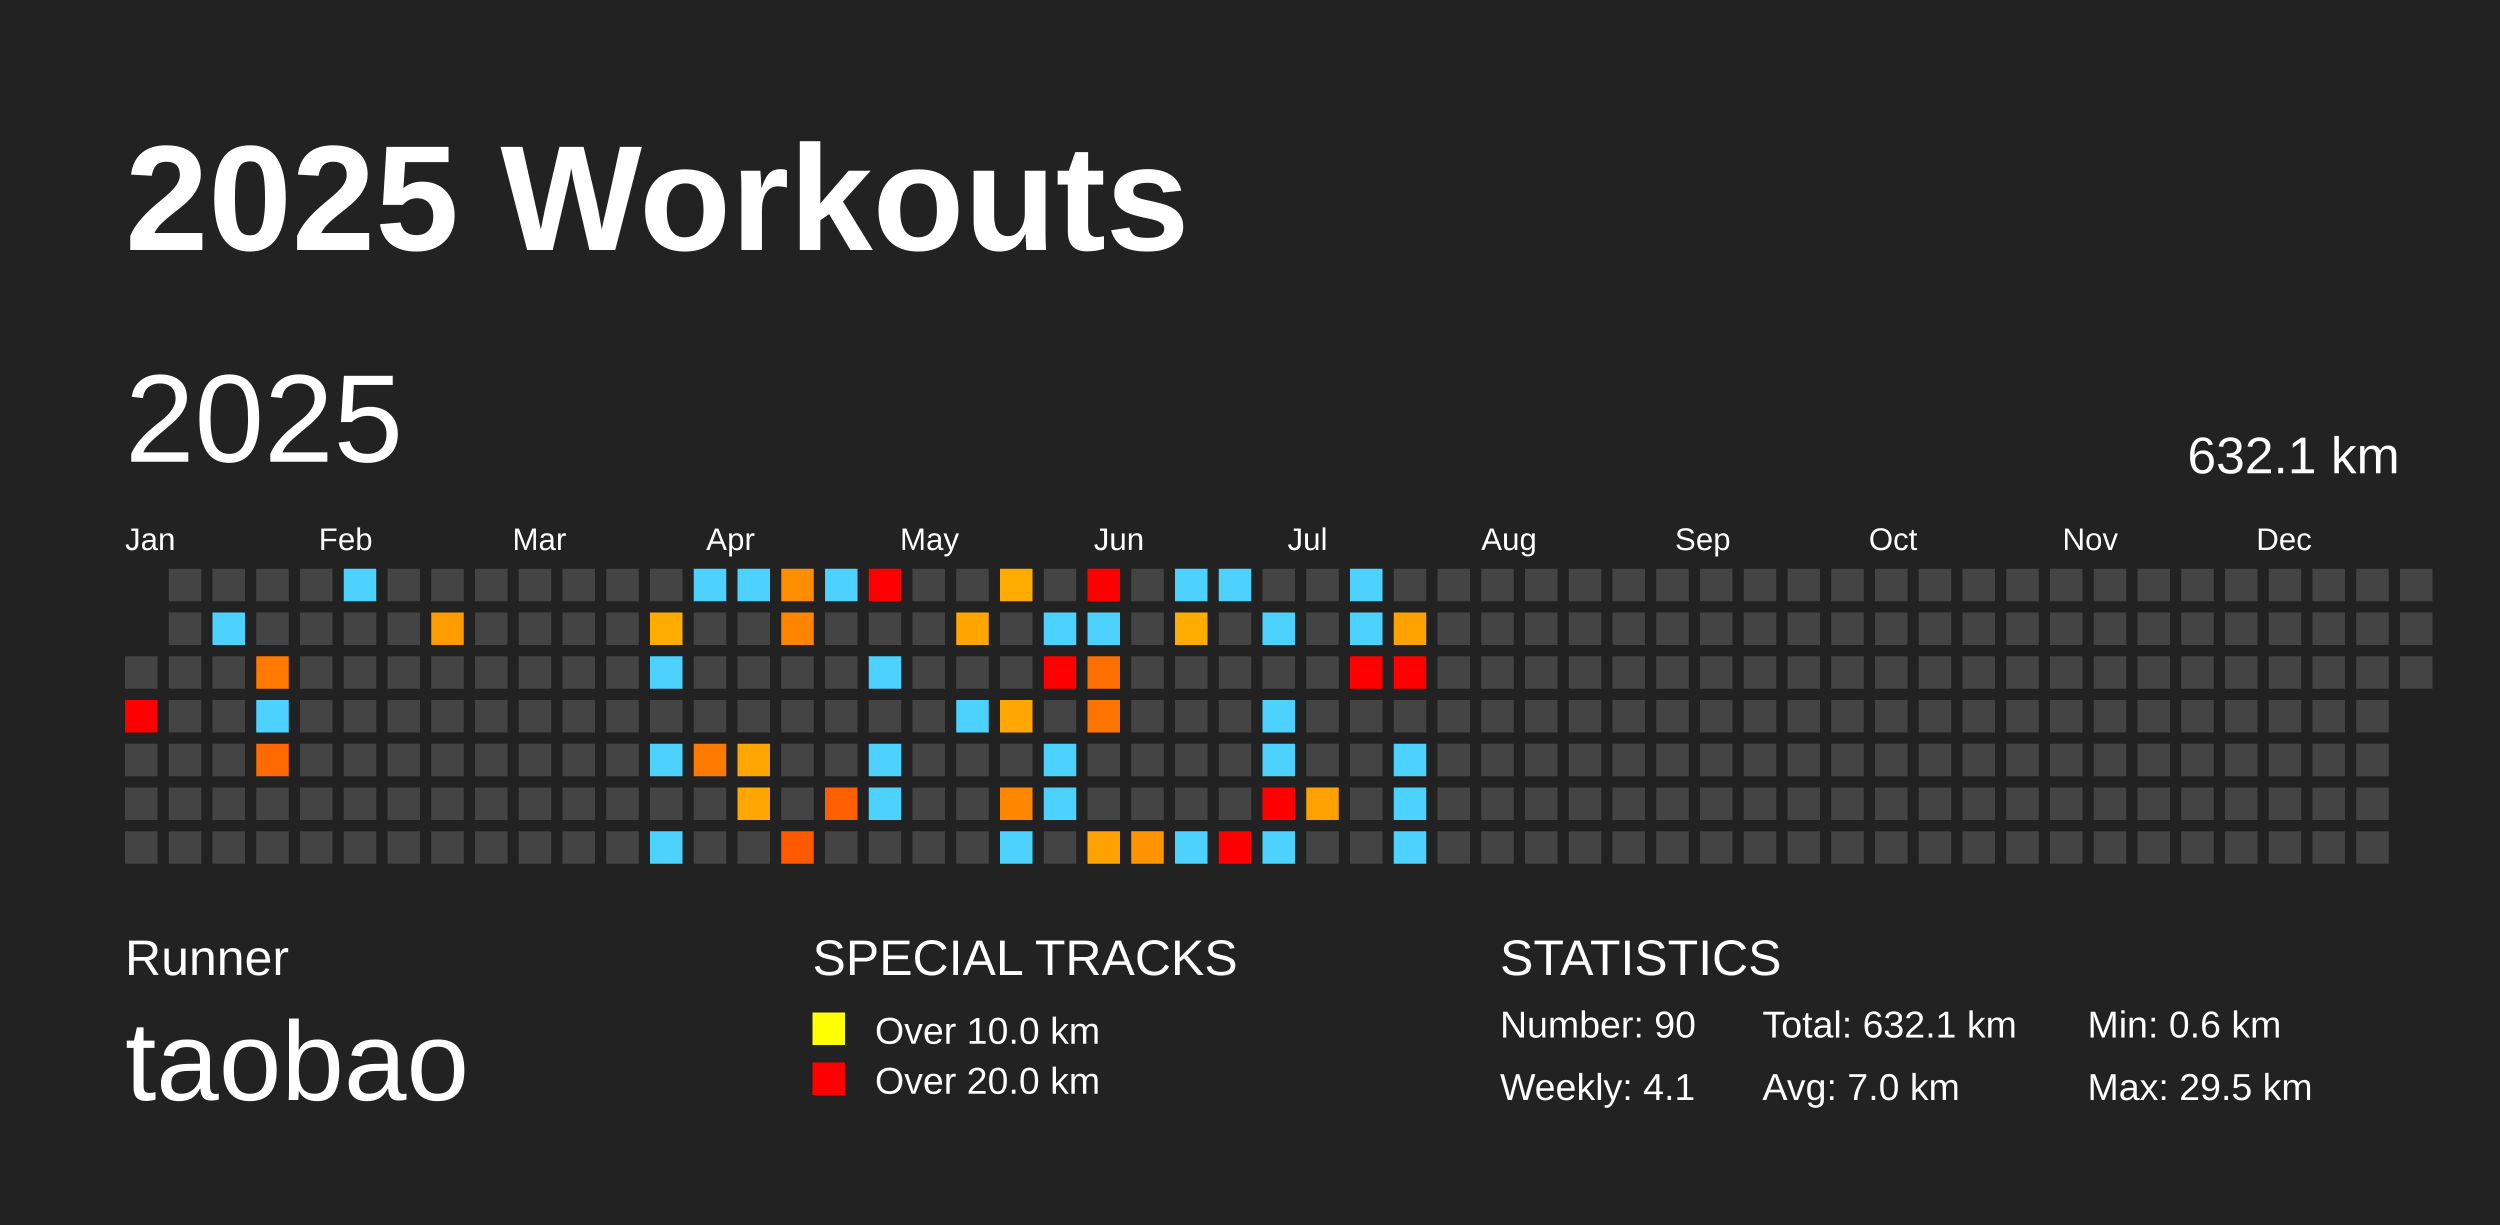
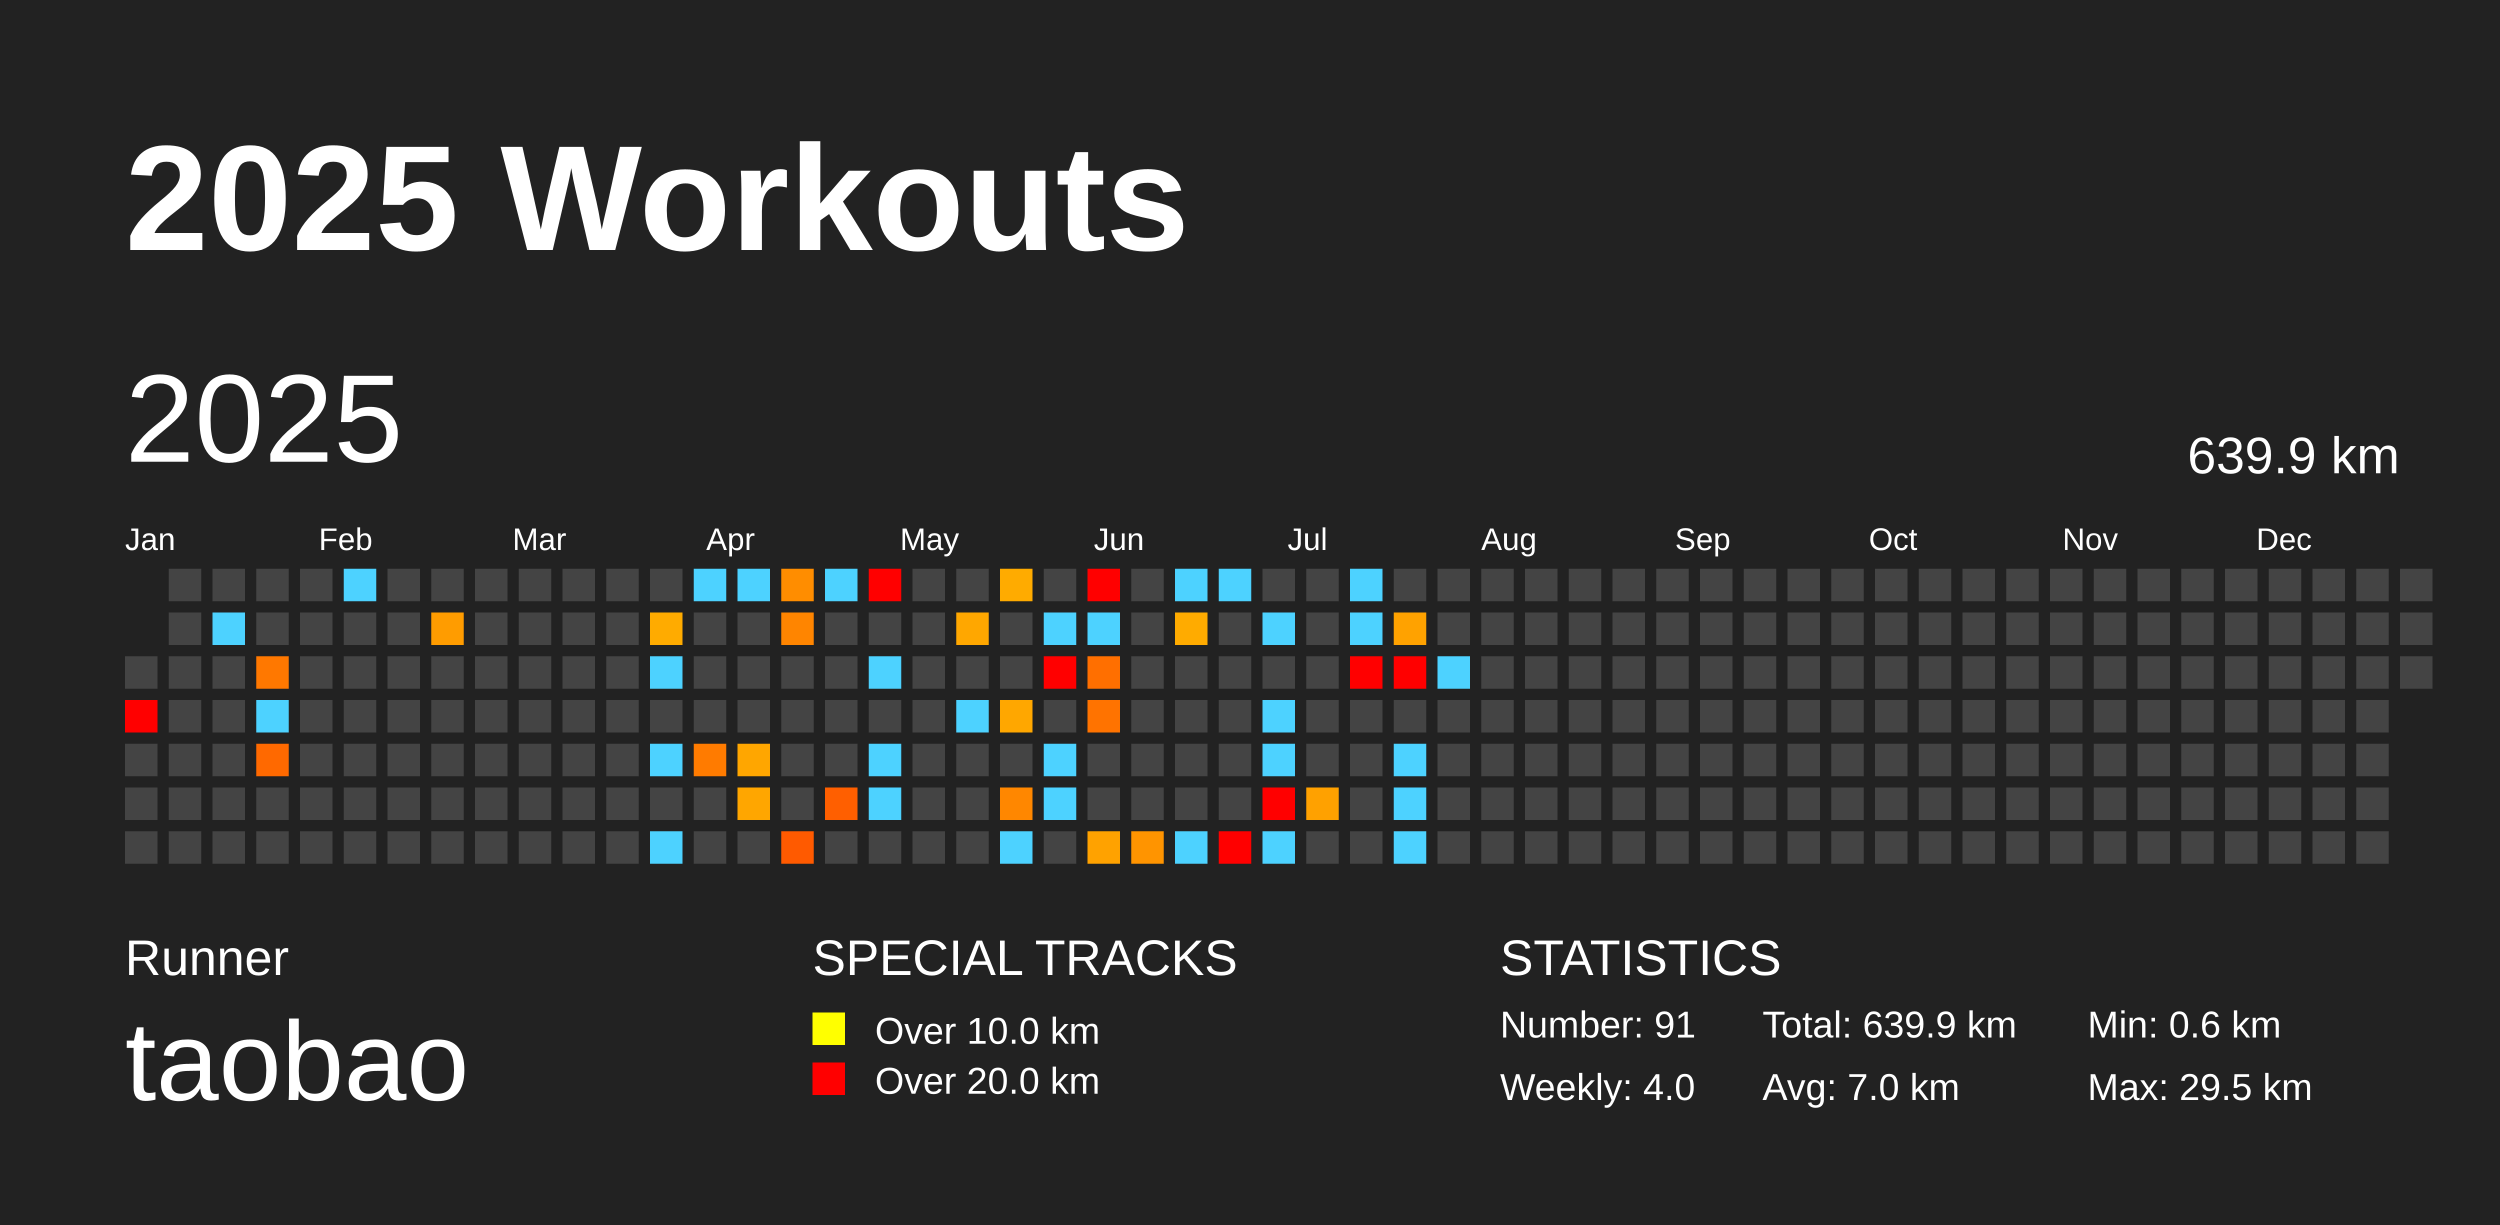
<svg xmlns="http://www.w3.org/2000/svg" baseProfile="full" height="98mm" version="1.1" viewBox="0,0,200,98" width="200mm">
  <defs />
  <rect fill="#222222" height="98" width="200" x="0" y="0" />
  <text fill="#FFFFFF" style="font-size:12px; font-family:Arial; font-weight:bold;" x="10" y="20">2025 Workouts</text>
  <text fill="#FFFFFF" style="font-size:4px; font-family:Arial" x="10" y="78">Runner</text>
  <text fill="#FFFFFF" style="font-size:9px; font-family:Arial" x="10" y="88">taobao</text>
  <text fill="#FFFFFF" style="font-size:4px; font-family:Arial" x="65" y="78">SPECIAL TRACKS</text>
  <rect fill="yellow" height="2.6" width="2.6" x="65" y="81" />
  <text fill="#FFFFFF" style="font-size:3px; font-family:Arial" x="70" y="83.5">Over 10.0 km</text>
  <rect fill="red" height="2.6" width="2.6" x="65" y="85" />
  <text fill="#FFFFFF" style="font-size:3px; font-family:Arial" x="70" y="87.5">Over 20.0 km</text>
  <text fill="#FFFFFF" style="font-size:4px; font-family:Arial" x="120" y="78">STATISTICS</text>
-   <text fill="#FFFFFF" style="font-size:3px; font-family:Arial" x="120" y="83">Number: 90</text>
-   <text fill="#FFFFFF" style="font-size:3px; font-family:Arial" x="120" y="88">Weekly: 4.1</text>
-   <text fill="#FFFFFF" style="font-size:3px; font-family:Arial" x="141" y="83">Total: 632.1 km</text>
+   <text fill="#FFFFFF" style="font-size:3px; font-family:Arial" x="120" y="83">Number: 91</text>
+   <text fill="#FFFFFF" style="font-size:3px; font-family:Arial" x="120" y="88">Weekly: 4.0</text>
+   <text fill="#FFFFFF" style="font-size:3px; font-family:Arial" x="141" y="83">Total: 639.9 km</text>
  <text fill="#FFFFFF" style="font-size:3px; font-family:Arial" x="141" y="88">Avg: 7.0 km</text>
  <text fill="#FFFFFF" style="font-size:3px; font-family:Arial" x="167" y="83">Min: 0.6 km</text>
  <text fill="#FFFFFF" style="font-size:3px; font-family:Arial" x="167" y="88">Max: 29.5 km</text>
  <text dominant-baseline="hanging" fill="#FFFFFF" style="font-size:10.0px; font-family:Arial;" x="10" y="30">2025</text>
-   <text dominant-baseline="hanging" fill="#FFFFFF" style="font-size:4.125px; font-family:Arial;" x="175" y="35">632.1 km</text>
+   <text dominant-baseline="hanging" fill="#FFFFFF" style="font-size:4.125px; font-family:Arial;" x="175" y="35">639.9 km</text>
  <text fill="#FFFFFF" style="font-size:2.5px; font-family:Arial" x="10.0" y="44">Jan</text>
  <text fill="#FFFFFF" style="font-size:2.5px; font-family:Arial" x="25.5" y="44">Feb</text>
  <text fill="#FFFFFF" style="font-size:2.5px; font-family:Arial" x="41.0" y="44">Mar</text>
  <text fill="#FFFFFF" style="font-size:2.5px; font-family:Arial" x="56.5" y="44">Apr</text>
  <text fill="#FFFFFF" style="font-size:2.5px; font-family:Arial" x="72.0" y="44">May</text>
  <text fill="#FFFFFF" style="font-size:2.5px; font-family:Arial" x="87.5" y="44">Jun</text>
  <text fill="#FFFFFF" style="font-size:2.5px; font-family:Arial" x="103.0" y="44">Jul</text>
  <text fill="#FFFFFF" style="font-size:2.5px; font-family:Arial" x="118.5" y="44">Aug</text>
  <text fill="#FFFFFF" style="font-size:2.5px; font-family:Arial" x="134.0" y="44">Sep</text>
  <text fill="#FFFFFF" style="font-size:2.5px; font-family:Arial" x="149.5" y="44">Oct</text>
  <text fill="#FFFFFF" style="font-size:2.5px; font-family:Arial" x="165.0" y="44">Nov</text>
  <text fill="#FFFFFF" style="font-size:2.5px; font-family:Arial" x="180.5" y="44">Dec</text>
  <rect fill="#444444" height="2.6" width="2.6" x="10.0" y="52.5" />
  <rect fill="red" height="2.6" width="2.6" x="10.0" y="56.0" />
  <rect fill="#444444" height="2.6" width="2.6" x="10.0" y="59.5" />
  <rect fill="#444444" height="2.6" width="2.6" x="10.0" y="63.0" />
  <rect fill="#444444" height="2.6" width="2.6" x="10.0" y="66.5" />
  <rect fill="#444444" height="2.6" width="2.6" x="13.5" y="45.5" />
  <rect fill="#444444" height="2.6" width="2.6" x="13.5" y="49.0" />
  <rect fill="#444444" height="2.6" width="2.6" x="13.5" y="52.5" />
  <rect fill="#444444" height="2.6" width="2.6" x="13.5" y="56.0" />
  <rect fill="#444444" height="2.6" width="2.6" x="13.5" y="59.5" />
  <rect fill="#444444" height="2.6" width="2.6" x="13.5" y="63.0" />
  <rect fill="#444444" height="2.6" width="2.6" x="13.5" y="66.5" />
  <rect fill="#444444" height="2.6" width="2.6" x="17.0" y="45.5" />
  <rect fill="#4dd2ff" height="2.6" width="2.6" x="17.0" y="49.0" />
  <rect fill="#444444" height="2.6" width="2.6" x="17.0" y="52.5" />
  <rect fill="#444444" height="2.6" width="2.6" x="17.0" y="56.0" />
  <rect fill="#444444" height="2.6" width="2.6" x="17.0" y="59.5" />
  <rect fill="#444444" height="2.6" width="2.6" x="17.0" y="63.0" />
  <rect fill="#444444" height="2.6" width="2.6" x="17.0" y="66.5" />
  <rect fill="#444444" height="2.6" width="2.6" x="20.5" y="45.5" />
  <rect fill="#444444" height="2.6" width="2.6" x="20.5" y="49.0" />
  <rect fill="#ff7800" height="2.6" width="2.6" x="20.5" y="52.5" />
  <rect fill="#4dd2ff" height="2.6" width="2.6" x="20.5" y="56.0" />
  <rect fill="#ff6900" height="2.6" width="2.6" x="20.5" y="59.5" />
  <rect fill="#444444" height="2.6" width="2.6" x="20.5" y="63.0" />
  <rect fill="#444444" height="2.6" width="2.6" x="20.5" y="66.5" />
  <rect fill="#444444" height="2.6" width="2.6" x="24.0" y="45.5" />
  <rect fill="#444444" height="2.6" width="2.6" x="24.0" y="49.0" />
  <rect fill="#444444" height="2.6" width="2.6" x="24.0" y="52.5" />
  <rect fill="#444444" height="2.6" width="2.6" x="24.0" y="56.0" />
  <rect fill="#444444" height="2.6" width="2.6" x="24.0" y="59.5" />
  <rect fill="#444444" height="2.6" width="2.6" x="24.0" y="63.0" />
  <rect fill="#444444" height="2.6" width="2.6" x="24.0" y="66.5" />
  <rect fill="#4dd2ff" height="2.6" width="2.6" x="27.5" y="45.5" />
  <rect fill="#444444" height="2.6" width="2.6" x="27.5" y="49.0" />
  <rect fill="#444444" height="2.6" width="2.6" x="27.5" y="52.5" />
  <rect fill="#444444" height="2.6" width="2.6" x="27.5" y="56.0" />
  <rect fill="#444444" height="2.6" width="2.6" x="27.5" y="59.5" />
  <rect fill="#444444" height="2.6" width="2.6" x="27.5" y="63.0" />
  <rect fill="#444444" height="2.6" width="2.6" x="27.5" y="66.5" />
  <rect fill="#444444" height="2.6" width="2.6" x="31.0" y="45.5" />
  <rect fill="#444444" height="2.6" width="2.6" x="31.0" y="49.0" />
  <rect fill="#444444" height="2.6" width="2.6" x="31.0" y="52.5" />
  <rect fill="#444444" height="2.6" width="2.6" x="31.0" y="56.0" />
  <rect fill="#444444" height="2.6" width="2.6" x="31.0" y="59.5" />
  <rect fill="#444444" height="2.6" width="2.6" x="31.0" y="63.0" />
  <rect fill="#444444" height="2.6" width="2.6" x="31.0" y="66.5" />
  <rect fill="#444444" height="2.6" width="2.6" x="34.5" y="45.5" />
  <rect fill="#ff9c00" height="2.6" width="2.6" x="34.5" y="49.0" />
  <rect fill="#444444" height="2.6" width="2.6" x="34.5" y="52.5" />
  <rect fill="#444444" height="2.6" width="2.6" x="34.5" y="56.0" />
  <rect fill="#444444" height="2.6" width="2.6" x="34.5" y="59.5" />
  <rect fill="#444444" height="2.6" width="2.6" x="34.5" y="63.0" />
  <rect fill="#444444" height="2.6" width="2.6" x="34.5" y="66.5" />
  <rect fill="#444444" height="2.6" width="2.6" x="38.0" y="45.5" />
  <rect fill="#444444" height="2.6" width="2.6" x="38.0" y="49.0" />
  <rect fill="#444444" height="2.6" width="2.6" x="38.0" y="52.5" />
  <rect fill="#444444" height="2.6" width="2.6" x="38.0" y="56.0" />
  <rect fill="#444444" height="2.6" width="2.6" x="38.0" y="59.5" />
  <rect fill="#444444" height="2.6" width="2.6" x="38.0" y="63.0" />
  <rect fill="#444444" height="2.6" width="2.6" x="38.0" y="66.5" />
  <rect fill="#444444" height="2.6" width="2.6" x="41.5" y="45.5" />
  <rect fill="#444444" height="2.6" width="2.6" x="41.5" y="49.0" />
  <rect fill="#444444" height="2.6" width="2.6" x="41.5" y="52.5" />
  <rect fill="#444444" height="2.6" width="2.6" x="41.5" y="56.0" />
  <rect fill="#444444" height="2.6" width="2.6" x="41.5" y="59.5" />
  <rect fill="#444444" height="2.6" width="2.6" x="41.5" y="63.0" />
  <rect fill="#444444" height="2.6" width="2.6" x="41.5" y="66.5" />
  <rect fill="#444444" height="2.6" width="2.6" x="45.0" y="45.5" />
  <rect fill="#444444" height="2.6" width="2.6" x="45.0" y="49.0" />
  <rect fill="#444444" height="2.6" width="2.6" x="45.0" y="52.5" />
  <rect fill="#444444" height="2.6" width="2.6" x="45.0" y="56.0" />
  <rect fill="#444444" height="2.6" width="2.6" x="45.0" y="59.5" />
  <rect fill="#444444" height="2.6" width="2.6" x="45.0" y="63.0" />
  <rect fill="#444444" height="2.6" width="2.6" x="45.0" y="66.5" />
  <rect fill="#444444" height="2.6" width="2.6" x="48.5" y="45.5" />
  <rect fill="#444444" height="2.6" width="2.6" x="48.5" y="49.0" />
  <rect fill="#444444" height="2.6" width="2.6" x="48.5" y="52.5" />
  <rect fill="#444444" height="2.6" width="2.6" x="48.5" y="56.0" />
  <rect fill="#444444" height="2.6" width="2.6" x="48.5" y="59.5" />
  <rect fill="#444444" height="2.6" width="2.6" x="48.5" y="63.0" />
  <rect fill="#444444" height="2.6" width="2.6" x="48.5" y="66.5" />
  <rect fill="#444444" height="2.6" width="2.6" x="52.0" y="45.5" />
  <rect fill="#ffab00" height="2.6" width="2.6" x="52.0" y="49.0" />
  <rect fill="#4dd2ff" height="2.6" width="2.6" x="52.0" y="52.5" />
  <rect fill="#444444" height="2.6" width="2.6" x="52.0" y="56.0" />
  <rect fill="#4dd2ff" height="2.6" width="2.6" x="52.0" y="59.5" />
  <rect fill="#444444" height="2.6" width="2.6" x="52.0" y="63.0" />
  <rect fill="#4dd2ff" height="2.6" width="2.6" x="52.0" y="66.5" />
  <rect fill="#4dd2ff" height="2.6" width="2.6" x="55.5" y="45.5" />
  <rect fill="#444444" height="2.6" width="2.6" x="55.5" y="49.0" />
  <rect fill="#444444" height="2.6" width="2.6" x="55.5" y="52.5" />
  <rect fill="#444444" height="2.6" width="2.6" x="55.5" y="56.0" />
  <rect fill="#ff7b00" height="2.6" width="2.6" x="55.5" y="59.5" />
  <rect fill="#444444" height="2.6" width="2.6" x="55.5" y="63.0" />
  <rect fill="#444444" height="2.6" width="2.6" x="55.5" y="66.5" />
  <rect fill="#4dd2ff" height="2.6" width="2.6" x="59.0" y="45.5" />
  <rect fill="#444444" height="2.6" width="2.6" x="59.0" y="49.0" />
  <rect fill="#444444" height="2.6" width="2.6" x="59.0" y="52.5" />
  <rect fill="#444444" height="2.6" width="2.6" x="59.0" y="56.0" />
  <rect fill="#ffa600" height="2.6" width="2.6" x="59.0" y="59.5" />
  <rect fill="#ffa600" height="2.6" width="2.6" x="59.0" y="63.0" />
  <rect fill="#444444" height="2.6" width="2.6" x="59.0" y="66.5" />
  <rect fill="#ff8d00" height="2.6" width="2.6" x="62.5" y="45.5" />
  <rect fill="#ff8500" height="2.6" width="2.6" x="62.5" y="49.0" />
  <rect fill="#444444" height="2.6" width="2.6" x="62.5" y="52.5" />
  <rect fill="#444444" height="2.6" width="2.6" x="62.5" y="56.0" />
  <rect fill="#444444" height="2.6" width="2.6" x="62.5" y="59.5" />
  <rect fill="#444444" height="2.6" width="2.6" x="62.5" y="63.0" />
  <rect fill="#ff5a00" height="2.6" width="2.6" x="62.5" y="66.5" />
  <rect fill="#4dd2ff" height="2.6" width="2.6" x="66.0" y="45.5" />
  <rect fill="#444444" height="2.6" width="2.6" x="66.0" y="49.0" />
  <rect fill="#444444" height="2.6" width="2.6" x="66.0" y="52.5" />
  <rect fill="#444444" height="2.6" width="2.6" x="66.0" y="56.0" />
  <rect fill="#444444" height="2.6" width="2.6" x="66.0" y="59.5" />
  <rect fill="#ff5f00" height="2.6" width="2.6" x="66.0" y="63.0" />
  <rect fill="#444444" height="2.6" width="2.6" x="66.0" y="66.5" />
  <rect fill="red" height="2.6" width="2.6" x="69.5" y="45.5" />
  <rect fill="#444444" height="2.6" width="2.6" x="69.5" y="49.0" />
  <rect fill="#4dd2ff" height="2.6" width="2.6" x="69.5" y="52.5" />
  <rect fill="#444444" height="2.6" width="2.6" x="69.5" y="56.0" />
  <rect fill="#4dd2ff" height="2.6" width="2.6" x="69.5" y="59.5" />
  <rect fill="#4dd2ff" height="2.6" width="2.6" x="69.5" y="63.0" />
  <rect fill="#444444" height="2.6" width="2.6" x="69.5" y="66.5" />
  <rect fill="#444444" height="2.6" width="2.6" x="73.0" y="45.5" />
  <rect fill="#444444" height="2.6" width="2.6" x="73.0" y="49.0" />
  <rect fill="#444444" height="2.6" width="2.6" x="73.0" y="52.5" />
  <rect fill="#444444" height="2.6" width="2.6" x="73.0" y="56.0" />
  <rect fill="#444444" height="2.6" width="2.6" x="73.0" y="59.5" />
  <rect fill="#444444" height="2.6" width="2.6" x="73.0" y="63.0" />
  <rect fill="#444444" height="2.6" width="2.6" x="73.0" y="66.5" />
  <rect fill="#444444" height="2.6" width="2.6" x="76.5" y="45.5" />
  <rect fill="#ffa700" height="2.6" width="2.6" x="76.5" y="49.0" />
  <rect fill="#444444" height="2.6" width="2.6" x="76.5" y="52.5" />
  <rect fill="#4dd2ff" height="2.6" width="2.6" x="76.5" y="56.0" />
  <rect fill="#444444" height="2.6" width="2.6" x="76.5" y="59.5" />
  <rect fill="#444444" height="2.6" width="2.6" x="76.5" y="63.0" />
  <rect fill="#444444" height="2.6" width="2.6" x="76.5" y="66.5" />
  <rect fill="#ffab00" height="2.6" width="2.6" x="80.0" y="45.5" />
  <rect fill="#444444" height="2.6" width="2.6" x="80.0" y="49.0" />
  <rect fill="#444444" height="2.6" width="2.6" x="80.0" y="52.5" />
  <rect fill="#ffa700" height="2.6" width="2.6" x="80.0" y="56.0" />
  <rect fill="#444444" height="2.6" width="2.6" x="80.0" y="59.5" />
  <rect fill="#ff8700" height="2.6" width="2.6" x="80.0" y="63.0" />
  <rect fill="#4dd2ff" height="2.6" width="2.6" x="80.0" y="66.5" />
  <rect fill="#444444" height="2.6" width="2.6" x="83.5" y="45.5" />
  <rect fill="#4dd2ff" height="2.6" width="2.6" x="83.5" y="49.0" />
  <rect fill="red" height="2.6" width="2.6" x="83.5" y="52.5" />
  <rect fill="#444444" height="2.6" width="2.6" x="83.5" y="56.0" />
  <rect fill="#4dd2ff" height="2.6" width="2.6" x="83.5" y="59.5" />
  <rect fill="#4dd2ff" height="2.6" width="2.6" x="83.5" y="63.0" />
  <rect fill="#444444" height="2.6" width="2.6" x="83.5" y="66.5" />
  <rect fill="red" height="2.6" width="2.6" x="87.0" y="45.5" />
  <rect fill="#4dd2ff" height="2.6" width="2.6" x="87.0" y="49.0" />
  <rect fill="#ff6f00" height="2.6" width="2.6" x="87.0" y="52.5" />
  <rect fill="#ff7300" height="2.6" width="2.6" x="87.0" y="56.0" />
  <rect fill="#444444" height="2.6" width="2.6" x="87.0" y="59.5" />
  <rect fill="#444444" height="2.6" width="2.6" x="87.0" y="63.0" />
  <rect fill="#ffa200" height="2.6" width="2.6" x="87.0" y="66.5" />
  <rect fill="#444444" height="2.6" width="2.6" x="90.5" y="45.5" />
  <rect fill="#444444" height="2.6" width="2.6" x="90.5" y="49.0" />
  <rect fill="#444444" height="2.6" width="2.6" x="90.5" y="52.5" />
  <rect fill="#444444" height="2.6" width="2.6" x="90.5" y="56.0" />
  <rect fill="#444444" height="2.6" width="2.6" x="90.5" y="59.5" />
  <rect fill="#444444" height="2.6" width="2.6" x="90.5" y="63.0" />
  <rect fill="#ff9400" height="2.6" width="2.6" x="90.5" y="66.5" />
  <rect fill="#4dd2ff" height="2.6" width="2.6" x="94.0" y="45.5" />
  <rect fill="#ffab00" height="2.6" width="2.6" x="94.0" y="49.0" />
  <rect fill="#444444" height="2.6" width="2.6" x="94.0" y="52.5" />
  <rect fill="#444444" height="2.6" width="2.6" x="94.0" y="56.0" />
  <rect fill="#444444" height="2.6" width="2.6" x="94.0" y="59.5" />
  <rect fill="#444444" height="2.6" width="2.6" x="94.0" y="63.0" />
  <rect fill="#4dd2ff" height="2.6" width="2.6" x="94.0" y="66.5" />
  <rect fill="#4dd2ff" height="2.6" width="2.6" x="97.5" y="45.5" />
  <rect fill="#444444" height="2.6" width="2.6" x="97.5" y="49.0" />
  <rect fill="#444444" height="2.6" width="2.6" x="97.5" y="52.5" />
  <rect fill="#444444" height="2.6" width="2.6" x="97.5" y="56.0" />
  <rect fill="#444444" height="2.6" width="2.6" x="97.5" y="59.5" />
  <rect fill="#444444" height="2.6" width="2.6" x="97.5" y="63.0" />
  <rect fill="red" height="2.6" width="2.6" x="97.5" y="66.5" />
  <rect fill="#444444" height="2.6" width="2.6" x="101.0" y="45.5" />
  <rect fill="#4dd2ff" height="2.6" width="2.6" x="101.0" y="49.0" />
  <rect fill="#444444" height="2.6" width="2.6" x="101.0" y="52.5" />
  <rect fill="#4dd2ff" height="2.6" width="2.6" x="101.0" y="56.0" />
  <rect fill="#4dd2ff" height="2.6" width="2.6" x="101.0" y="59.5" />
  <rect fill="red" height="2.6" width="2.6" x="101.0" y="63.0" />
  <rect fill="#4dd2ff" height="2.6" width="2.6" x="101.0" y="66.5" />
  <rect fill="#444444" height="2.6" width="2.6" x="104.5" y="45.5" />
  <rect fill="#444444" height="2.6" width="2.6" x="104.5" y="49.0" />
  <rect fill="#444444" height="2.6" width="2.6" x="104.5" y="52.5" />
  <rect fill="#444444" height="2.6" width="2.6" x="104.5" y="56.0" />
  <rect fill="#444444" height="2.6" width="2.6" x="104.5" y="59.5" />
  <rect fill="#ffa100" height="2.6" width="2.6" x="104.5" y="63.0" />
  <rect fill="#444444" height="2.6" width="2.6" x="104.5" y="66.5" />
  <rect fill="#4dd2ff" height="2.6" width="2.6" x="108.0" y="45.5" />
  <rect fill="#4dd2ff" height="2.6" width="2.6" x="108.0" y="49.0" />
  <rect fill="red" height="2.6" width="2.6" x="108.0" y="52.5" />
  <rect fill="#444444" height="2.6" width="2.6" x="108.0" y="56.0" />
  <rect fill="#444444" height="2.6" width="2.6" x="108.0" y="59.5" />
  <rect fill="#444444" height="2.6" width="2.6" x="108.0" y="63.0" />
  <rect fill="#444444" height="2.6" width="2.6" x="108.0" y="66.5" />
  <rect fill="#444444" height="2.6" width="2.6" x="111.5" y="45.5" />
  <rect fill="#ffa200" height="2.6" width="2.6" x="111.5" y="49.0" />
  <rect fill="red" height="2.6" width="2.6" x="111.5" y="52.5" />
  <rect fill="#444444" height="2.6" width="2.6" x="111.5" y="56.0" />
  <rect fill="#4dd2ff" height="2.6" width="2.6" x="111.5" y="59.5" />
  <rect fill="#4dd2ff" height="2.6" width="2.6" x="111.5" y="63.0" />
  <rect fill="#4dd2ff" height="2.6" width="2.6" x="111.5" y="66.5" />
  <rect fill="#444444" height="2.6" width="2.6" x="115.0" y="45.5" />
  <rect fill="#444444" height="2.6" width="2.6" x="115.0" y="49.0" />
-   <rect fill="#444444" height="2.6" width="2.6" x="115.0" y="52.5" />
+   <rect fill="#4dd2ff" height="2.6" width="2.6" x="115.0" y="52.5" />
  <rect fill="#444444" height="2.6" width="2.6" x="115.0" y="56.0" />
  <rect fill="#444444" height="2.6" width="2.6" x="115.0" y="59.5" />
  <rect fill="#444444" height="2.6" width="2.6" x="115.0" y="63.0" />
  <rect fill="#444444" height="2.6" width="2.6" x="115.0" y="66.5" />
  <rect fill="#444444" height="2.6" width="2.6" x="118.5" y="45.5" />
  <rect fill="#444444" height="2.6" width="2.6" x="118.5" y="49.0" />
  <rect fill="#444444" height="2.6" width="2.6" x="118.5" y="52.5" />
  <rect fill="#444444" height="2.6" width="2.6" x="118.5" y="56.0" />
  <rect fill="#444444" height="2.6" width="2.6" x="118.5" y="59.5" />
  <rect fill="#444444" height="2.6" width="2.6" x="118.5" y="63.0" />
  <rect fill="#444444" height="2.6" width="2.6" x="118.5" y="66.5" />
  <rect fill="#444444" height="2.6" width="2.6" x="122.0" y="45.5" />
  <rect fill="#444444" height="2.6" width="2.6" x="122.0" y="49.0" />
  <rect fill="#444444" height="2.6" width="2.6" x="122.0" y="52.5" />
  <rect fill="#444444" height="2.6" width="2.6" x="122.0" y="56.0" />
  <rect fill="#444444" height="2.6" width="2.6" x="122.0" y="59.5" />
  <rect fill="#444444" height="2.6" width="2.6" x="122.0" y="63.0" />
  <rect fill="#444444" height="2.6" width="2.6" x="122.0" y="66.5" />
  <rect fill="#444444" height="2.6" width="2.6" x="125.5" y="45.5" />
  <rect fill="#444444" height="2.6" width="2.6" x="125.5" y="49.0" />
  <rect fill="#444444" height="2.6" width="2.6" x="125.5" y="52.5" />
  <rect fill="#444444" height="2.6" width="2.6" x="125.5" y="56.0" />
  <rect fill="#444444" height="2.6" width="2.6" x="125.5" y="59.5" />
  <rect fill="#444444" height="2.6" width="2.6" x="125.5" y="63.0" />
  <rect fill="#444444" height="2.6" width="2.6" x="125.5" y="66.5" />
  <rect fill="#444444" height="2.6" width="2.6" x="129.0" y="45.5" />
  <rect fill="#444444" height="2.6" width="2.6" x="129.0" y="49.0" />
  <rect fill="#444444" height="2.6" width="2.6" x="129.0" y="52.5" />
  <rect fill="#444444" height="2.6" width="2.6" x="129.0" y="56.0" />
  <rect fill="#444444" height="2.6" width="2.6" x="129.0" y="59.5" />
  <rect fill="#444444" height="2.6" width="2.6" x="129.0" y="63.0" />
  <rect fill="#444444" height="2.6" width="2.6" x="129.0" y="66.5" />
  <rect fill="#444444" height="2.6" width="2.6" x="132.5" y="45.5" />
  <rect fill="#444444" height="2.6" width="2.6" x="132.5" y="49.0" />
  <rect fill="#444444" height="2.6" width="2.6" x="132.5" y="52.5" />
  <rect fill="#444444" height="2.6" width="2.6" x="132.5" y="56.0" />
  <rect fill="#444444" height="2.6" width="2.6" x="132.5" y="59.5" />
  <rect fill="#444444" height="2.6" width="2.6" x="132.5" y="63.0" />
  <rect fill="#444444" height="2.6" width="2.6" x="132.5" y="66.5" />
  <rect fill="#444444" height="2.6" width="2.6" x="136.0" y="45.5" />
  <rect fill="#444444" height="2.6" width="2.6" x="136.0" y="49.0" />
  <rect fill="#444444" height="2.6" width="2.6" x="136.0" y="52.5" />
  <rect fill="#444444" height="2.6" width="2.6" x="136.0" y="56.0" />
  <rect fill="#444444" height="2.6" width="2.6" x="136.0" y="59.5" />
  <rect fill="#444444" height="2.6" width="2.6" x="136.0" y="63.0" />
  <rect fill="#444444" height="2.6" width="2.6" x="136.0" y="66.5" />
  <rect fill="#444444" height="2.6" width="2.6" x="139.5" y="45.5" />
  <rect fill="#444444" height="2.6" width="2.6" x="139.5" y="49.0" />
  <rect fill="#444444" height="2.6" width="2.6" x="139.5" y="52.5" />
  <rect fill="#444444" height="2.6" width="2.6" x="139.5" y="56.0" />
  <rect fill="#444444" height="2.6" width="2.6" x="139.5" y="59.5" />
  <rect fill="#444444" height="2.6" width="2.6" x="139.5" y="63.0" />
  <rect fill="#444444" height="2.6" width="2.6" x="139.5" y="66.5" />
  <rect fill="#444444" height="2.6" width="2.6" x="143.0" y="45.5" />
  <rect fill="#444444" height="2.6" width="2.6" x="143.0" y="49.0" />
  <rect fill="#444444" height="2.6" width="2.6" x="143.0" y="52.5" />
  <rect fill="#444444" height="2.6" width="2.6" x="143.0" y="56.0" />
  <rect fill="#444444" height="2.6" width="2.6" x="143.0" y="59.5" />
  <rect fill="#444444" height="2.6" width="2.6" x="143.0" y="63.0" />
  <rect fill="#444444" height="2.6" width="2.6" x="143.0" y="66.5" />
  <rect fill="#444444" height="2.6" width="2.6" x="146.5" y="45.5" />
  <rect fill="#444444" height="2.6" width="2.6" x="146.5" y="49.0" />
  <rect fill="#444444" height="2.6" width="2.6" x="146.5" y="52.5" />
  <rect fill="#444444" height="2.6" width="2.6" x="146.5" y="56.0" />
  <rect fill="#444444" height="2.6" width="2.6" x="146.5" y="59.5" />
  <rect fill="#444444" height="2.6" width="2.6" x="146.5" y="63.0" />
  <rect fill="#444444" height="2.6" width="2.6" x="146.5" y="66.5" />
  <rect fill="#444444" height="2.6" width="2.6" x="150.0" y="45.5" />
  <rect fill="#444444" height="2.6" width="2.6" x="150.0" y="49.0" />
  <rect fill="#444444" height="2.6" width="2.6" x="150.0" y="52.5" />
  <rect fill="#444444" height="2.6" width="2.6" x="150.0" y="56.0" />
  <rect fill="#444444" height="2.6" width="2.6" x="150.0" y="59.5" />
  <rect fill="#444444" height="2.6" width="2.6" x="150.0" y="63.0" />
  <rect fill="#444444" height="2.6" width="2.6" x="150.0" y="66.5" />
  <rect fill="#444444" height="2.6" width="2.6" x="153.5" y="45.5" />
  <rect fill="#444444" height="2.6" width="2.6" x="153.5" y="49.0" />
  <rect fill="#444444" height="2.6" width="2.6" x="153.5" y="52.5" />
  <rect fill="#444444" height="2.6" width="2.6" x="153.5" y="56.0" />
  <rect fill="#444444" height="2.6" width="2.6" x="153.5" y="59.5" />
  <rect fill="#444444" height="2.6" width="2.6" x="153.5" y="63.0" />
  <rect fill="#444444" height="2.6" width="2.6" x="153.5" y="66.5" />
  <rect fill="#444444" height="2.6" width="2.6" x="157.0" y="45.5" />
  <rect fill="#444444" height="2.6" width="2.6" x="157.0" y="49.0" />
  <rect fill="#444444" height="2.6" width="2.6" x="157.0" y="52.5" />
  <rect fill="#444444" height="2.6" width="2.6" x="157.0" y="56.0" />
  <rect fill="#444444" height="2.6" width="2.6" x="157.0" y="59.5" />
  <rect fill="#444444" height="2.6" width="2.6" x="157.0" y="63.0" />
  <rect fill="#444444" height="2.6" width="2.6" x="157.0" y="66.5" />
  <rect fill="#444444" height="2.6" width="2.6" x="160.5" y="45.5" />
  <rect fill="#444444" height="2.6" width="2.6" x="160.5" y="49.0" />
  <rect fill="#444444" height="2.6" width="2.6" x="160.5" y="52.5" />
  <rect fill="#444444" height="2.6" width="2.6" x="160.5" y="56.0" />
  <rect fill="#444444" height="2.6" width="2.6" x="160.5" y="59.5" />
  <rect fill="#444444" height="2.6" width="2.6" x="160.5" y="63.0" />
  <rect fill="#444444" height="2.6" width="2.6" x="160.5" y="66.5" />
  <rect fill="#444444" height="2.6" width="2.6" x="164.0" y="45.5" />
  <rect fill="#444444" height="2.6" width="2.6" x="164.0" y="49.0" />
  <rect fill="#444444" height="2.6" width="2.6" x="164.0" y="52.5" />
  <rect fill="#444444" height="2.6" width="2.6" x="164.0" y="56.0" />
  <rect fill="#444444" height="2.6" width="2.6" x="164.0" y="59.5" />
  <rect fill="#444444" height="2.6" width="2.6" x="164.0" y="63.0" />
  <rect fill="#444444" height="2.6" width="2.6" x="164.0" y="66.5" />
  <rect fill="#444444" height="2.6" width="2.6" x="167.5" y="45.5" />
  <rect fill="#444444" height="2.6" width="2.6" x="167.5" y="49.0" />
  <rect fill="#444444" height="2.6" width="2.6" x="167.5" y="52.5" />
  <rect fill="#444444" height="2.6" width="2.6" x="167.5" y="56.0" />
  <rect fill="#444444" height="2.6" width="2.6" x="167.5" y="59.5" />
  <rect fill="#444444" height="2.6" width="2.6" x="167.5" y="63.0" />
  <rect fill="#444444" height="2.6" width="2.6" x="167.5" y="66.5" />
  <rect fill="#444444" height="2.6" width="2.6" x="171.0" y="45.5" />
  <rect fill="#444444" height="2.6" width="2.6" x="171.0" y="49.0" />
  <rect fill="#444444" height="2.6" width="2.6" x="171.0" y="52.5" />
  <rect fill="#444444" height="2.6" width="2.6" x="171.0" y="56.0" />
  <rect fill="#444444" height="2.6" width="2.6" x="171.0" y="59.5" />
  <rect fill="#444444" height="2.6" width="2.6" x="171.0" y="63.0" />
  <rect fill="#444444" height="2.6" width="2.6" x="171.0" y="66.5" />
  <rect fill="#444444" height="2.6" width="2.6" x="174.5" y="45.5" />
  <rect fill="#444444" height="2.6" width="2.6" x="174.5" y="49.0" />
  <rect fill="#444444" height="2.6" width="2.6" x="174.5" y="52.5" />
  <rect fill="#444444" height="2.6" width="2.6" x="174.5" y="56.0" />
  <rect fill="#444444" height="2.6" width="2.6" x="174.5" y="59.5" />
  <rect fill="#444444" height="2.6" width="2.6" x="174.5" y="63.0" />
  <rect fill="#444444" height="2.6" width="2.6" x="174.5" y="66.5" />
  <rect fill="#444444" height="2.6" width="2.6" x="178.0" y="45.5" />
  <rect fill="#444444" height="2.6" width="2.6" x="178.0" y="49.0" />
  <rect fill="#444444" height="2.6" width="2.6" x="178.0" y="52.5" />
  <rect fill="#444444" height="2.6" width="2.6" x="178.0" y="56.0" />
  <rect fill="#444444" height="2.6" width="2.6" x="178.0" y="59.5" />
  <rect fill="#444444" height="2.6" width="2.6" x="178.0" y="63.0" />
  <rect fill="#444444" height="2.6" width="2.6" x="178.0" y="66.5" />
  <rect fill="#444444" height="2.6" width="2.6" x="181.5" y="45.5" />
  <rect fill="#444444" height="2.6" width="2.6" x="181.5" y="49.0" />
  <rect fill="#444444" height="2.6" width="2.6" x="181.5" y="52.5" />
  <rect fill="#444444" height="2.6" width="2.6" x="181.5" y="56.0" />
  <rect fill="#444444" height="2.6" width="2.6" x="181.5" y="59.5" />
  <rect fill="#444444" height="2.6" width="2.6" x="181.5" y="63.0" />
  <rect fill="#444444" height="2.6" width="2.6" x="181.5" y="66.5" />
  <rect fill="#444444" height="2.6" width="2.6" x="185.0" y="45.5" />
  <rect fill="#444444" height="2.6" width="2.6" x="185.0" y="49.0" />
  <rect fill="#444444" height="2.6" width="2.6" x="185.0" y="52.5" />
  <rect fill="#444444" height="2.6" width="2.6" x="185.0" y="56.0" />
  <rect fill="#444444" height="2.6" width="2.6" x="185.0" y="59.5" />
  <rect fill="#444444" height="2.6" width="2.6" x="185.0" y="63.0" />
  <rect fill="#444444" height="2.6" width="2.6" x="185.0" y="66.5" />
  <rect fill="#444444" height="2.6" width="2.6" x="188.5" y="45.5" />
  <rect fill="#444444" height="2.6" width="2.6" x="188.5" y="49.0" />
  <rect fill="#444444" height="2.6" width="2.6" x="188.5" y="52.5" />
  <rect fill="#444444" height="2.6" width="2.6" x="188.5" y="56.0" />
  <rect fill="#444444" height="2.6" width="2.6" x="188.5" y="59.5" />
  <rect fill="#444444" height="2.6" width="2.6" x="188.5" y="63.0" />
  <rect fill="#444444" height="2.6" width="2.6" x="188.5" y="66.5" />
  <rect fill="#444444" height="2.6" width="2.6" x="192.0" y="45.5" />
  <rect fill="#444444" height="2.6" width="2.6" x="192.0" y="49.0" />
  <rect fill="#444444" height="2.6" width="2.6" x="192.0" y="52.5" />
</svg>
